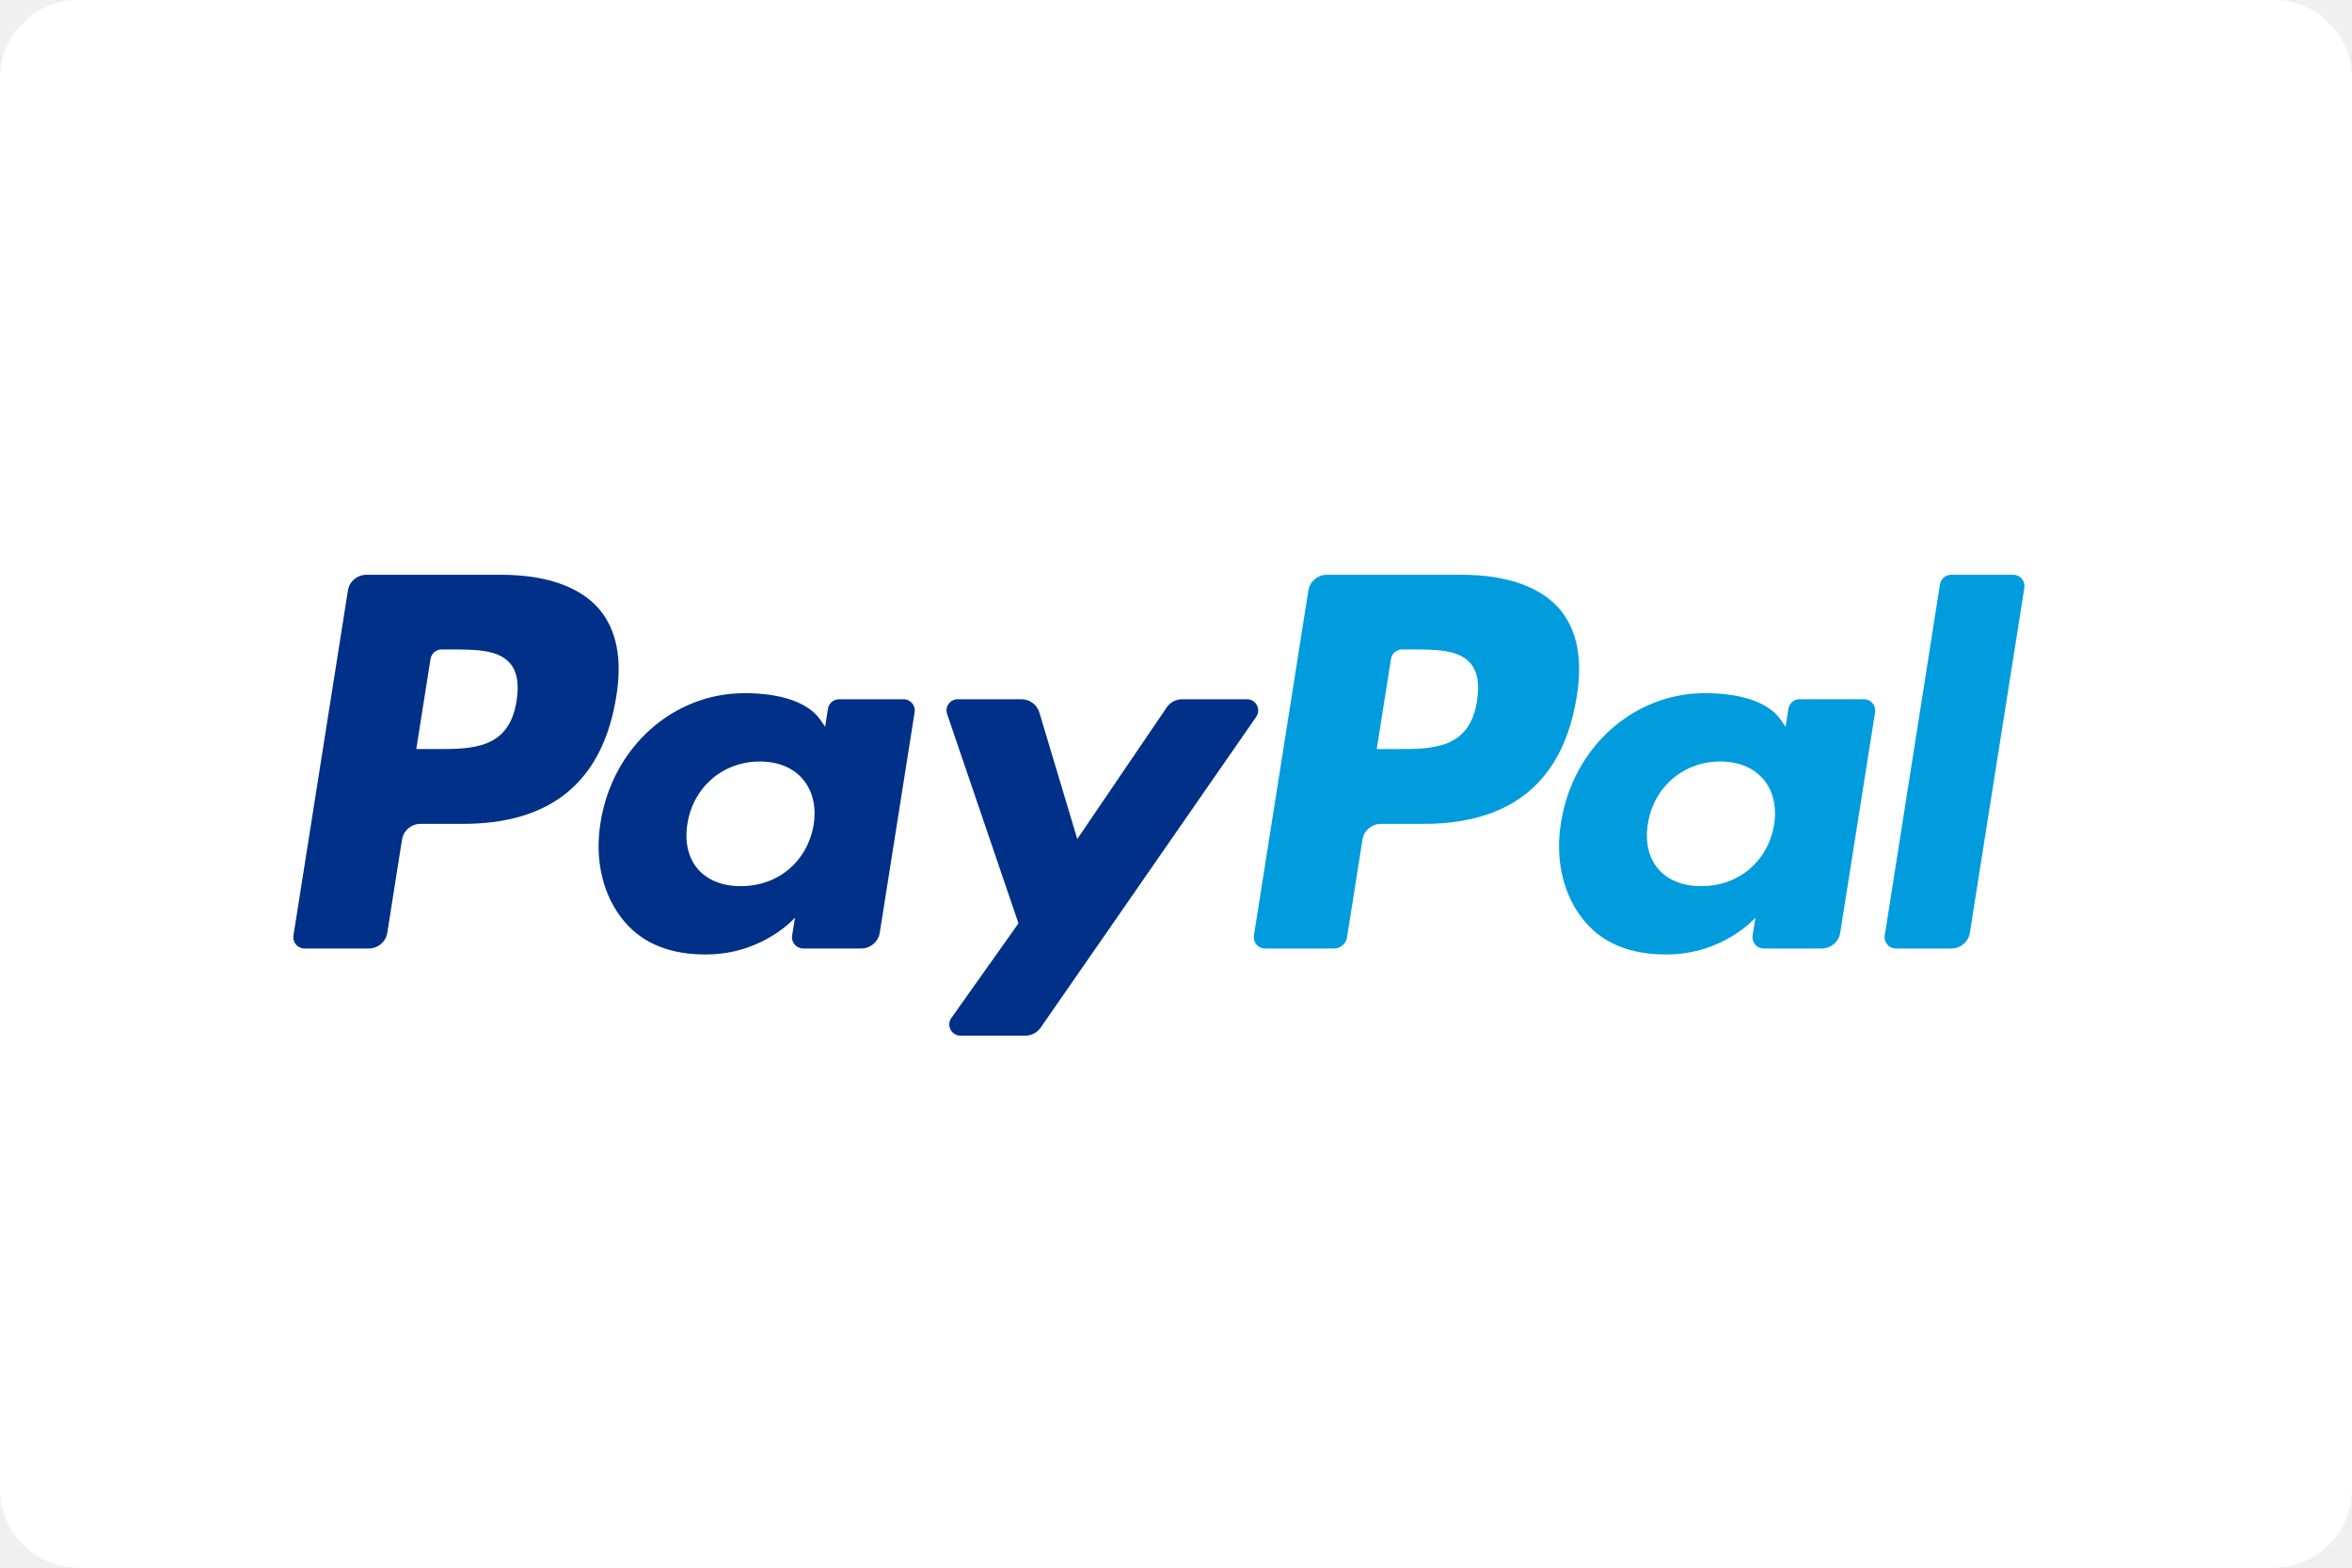
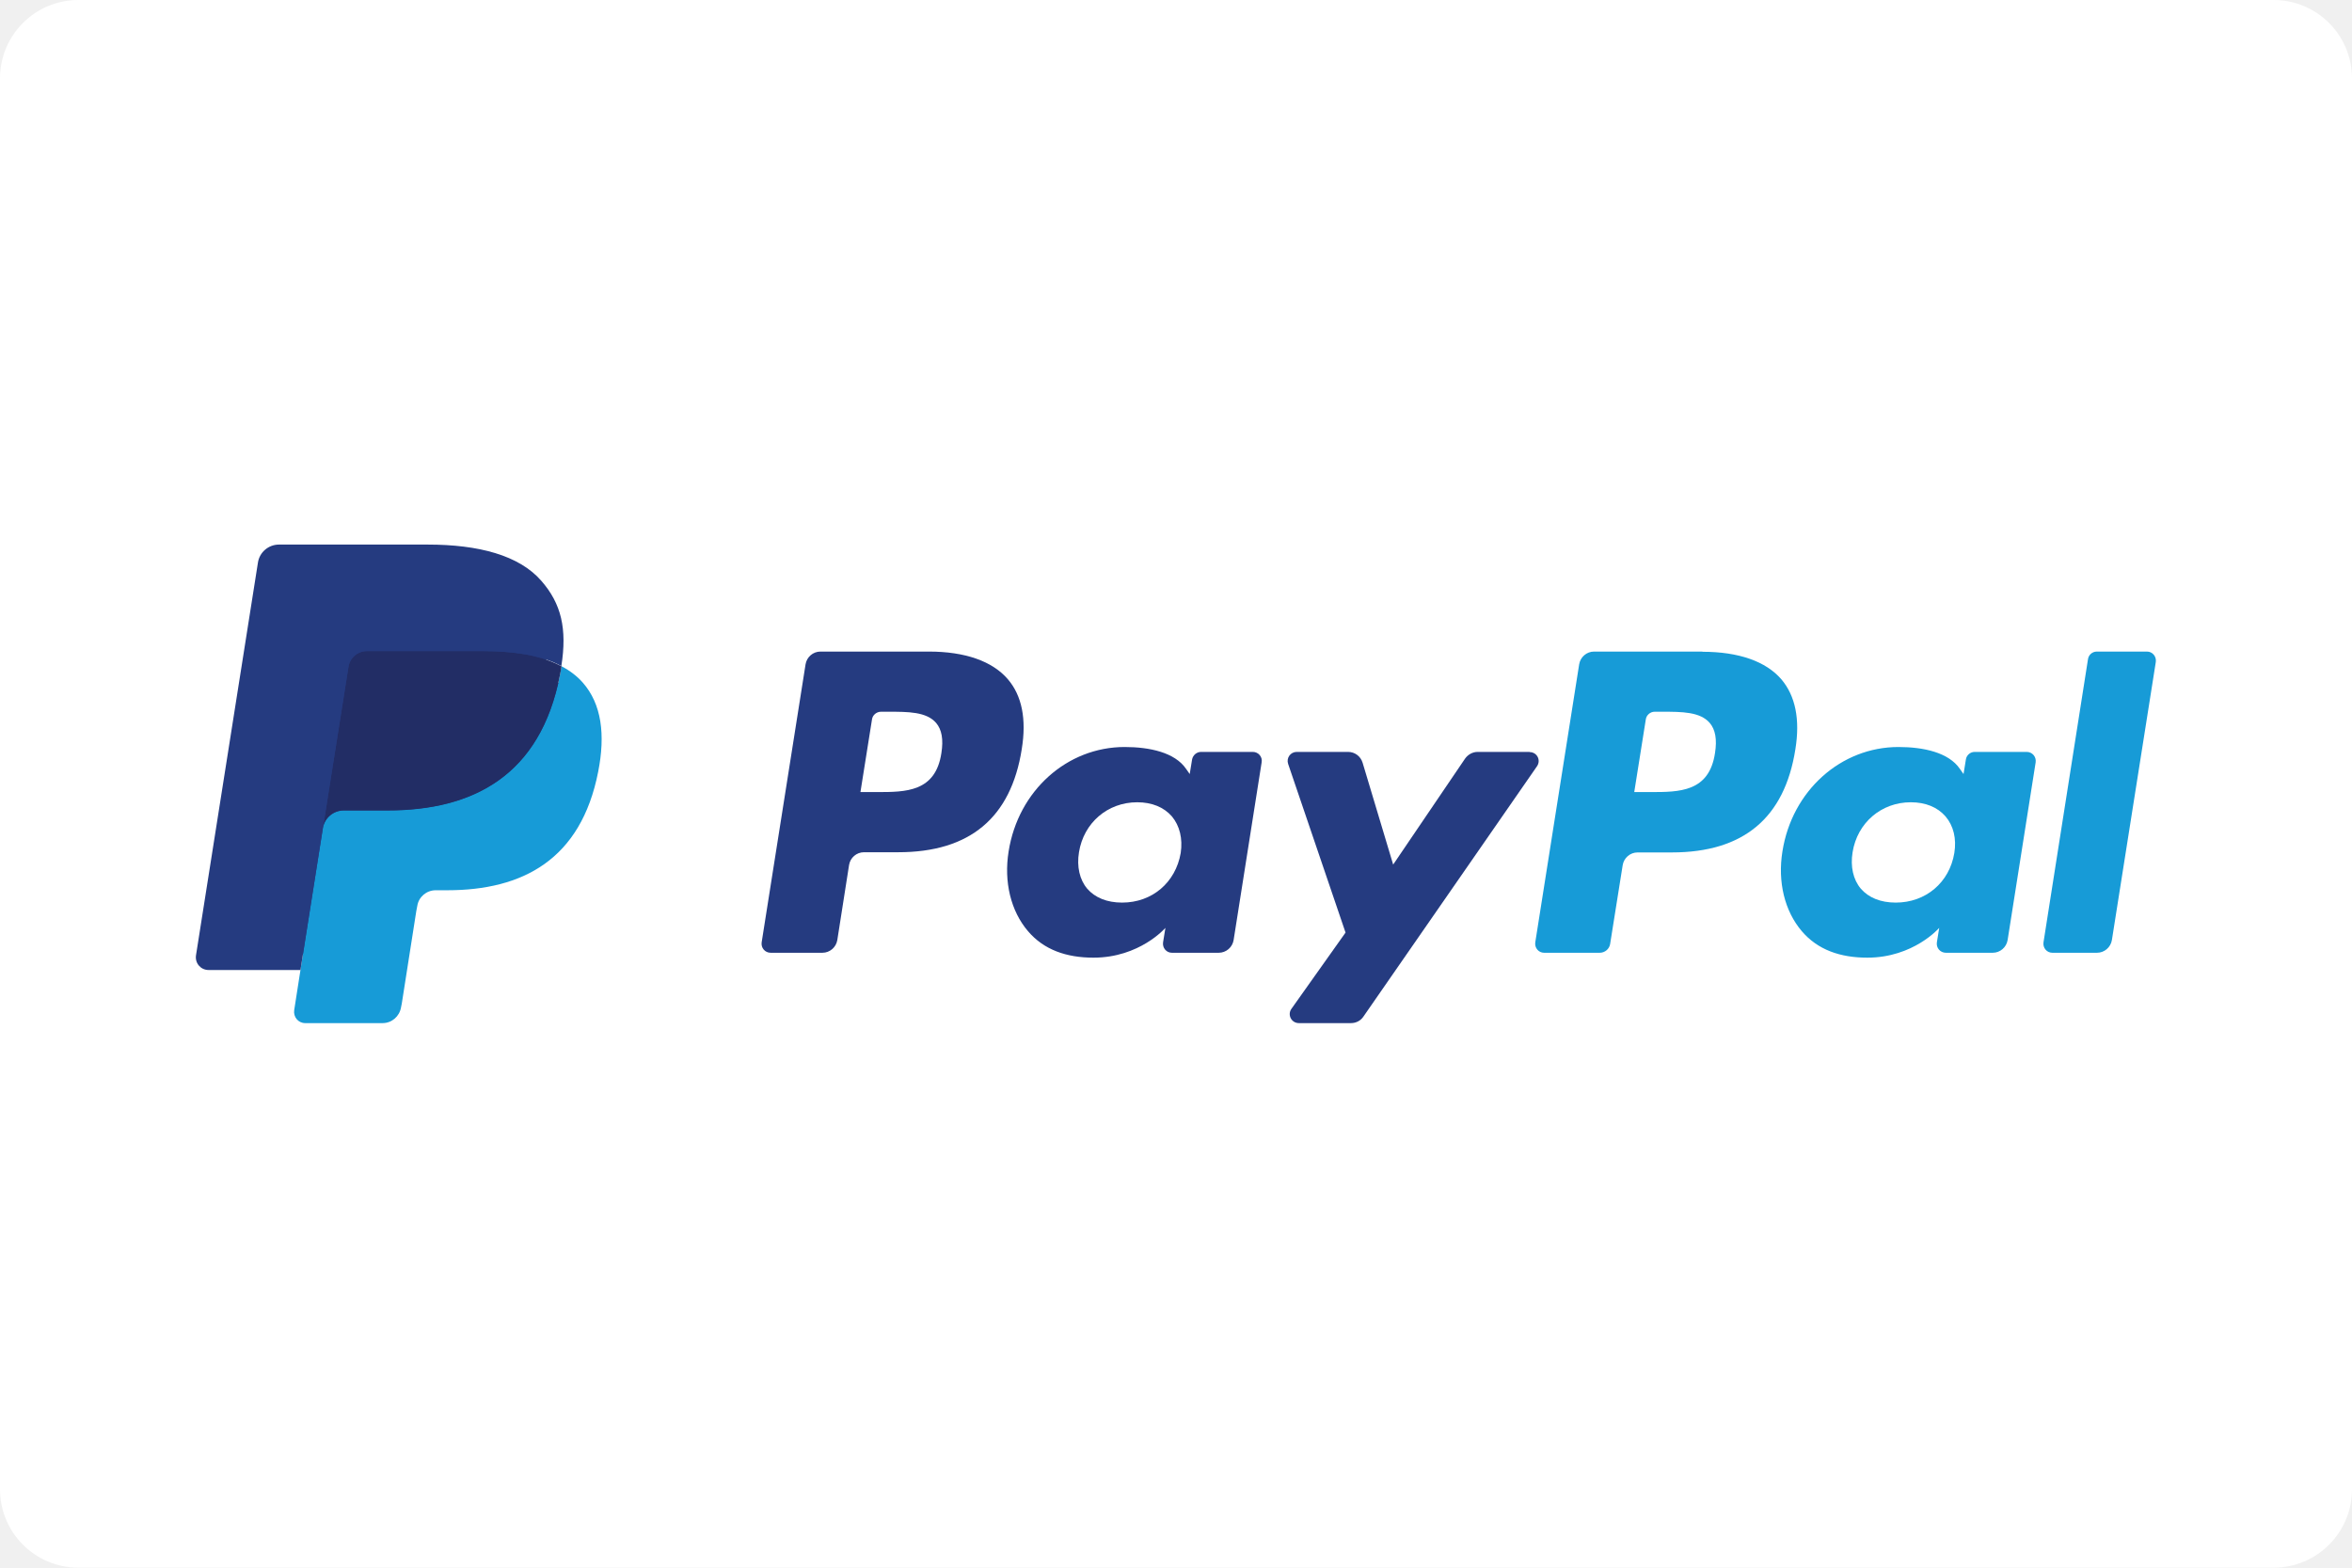
- <svg xmlns="http://www.w3.org/2000/svg" width="120px" height="80px" viewBox="0 0 120 80">
-   <g transform="translate(-36, -531) translate(36, 531)" fill="none" fill-rule="evenodd">
-     <rect fill="#FFF" width="120" height="80" rx="4" />
-     <path d="M75.359,41.972 C74.984,39.508 73.1,39.508 71.278,39.508 L70.242,39.508 L70.969,44.109 C71.013,44.387 71.253,44.591 71.534,44.591 L72.01,44.591 C73.25,44.591 74.421,44.591 75.025,43.886 C75.387,43.464 75.496,42.837 75.359,41.972 M74.566,48.402 L67.696,48.402 C67.226,48.402 66.826,48.06 66.753,47.597 L63.975,29.992 C63.92,29.645 64.189,29.331 64.54,29.331 L68.065,29.331 C68.394,29.331 68.674,29.57 68.725,29.894 L69.514,34.886 C69.586,35.349 69.987,35.691 70.456,35.691 L72.63,35.691 C77.156,35.691 79.768,37.879 80.45,42.217 C80.757,44.113 80.462,45.604 79.574,46.648 C78.597,47.795 76.865,48.402 74.566,48.402" fill="#009CDE" transform="translate(72.2677, 38.86661) scale(1, -1) translate(-72.2677, -38.86661)" />
-     <path d="M26.356,41.972 C25.981,39.508 24.097,39.508 22.275,39.508 L21.239,39.508 L21.966,44.109 C22.009,44.387 22.249,44.591 22.531,44.591 L23.007,44.591 C24.247,44.591 25.418,44.591 26.022,43.886 C26.384,43.464 26.493,42.837 26.356,41.972 M25.563,48.402 L18.693,48.402 C18.223,48.402 17.823,48.06 17.75,47.597 L14.972,29.992 C14.917,29.645 15.185,29.331 15.537,29.331 L18.818,29.331 C19.287,29.331 19.687,29.673 19.76,30.136 L20.511,34.886 C20.583,35.349 20.984,35.691 21.453,35.691 L23.627,35.691 C28.153,35.691 30.765,37.879 31.447,42.217 C31.754,44.113 31.459,45.604 30.571,46.648 C29.594,47.795 27.862,48.402 25.563,48.402" fill="#003087" transform="translate(23.26458, 38.86661) scale(1, -1) translate(-23.26458, -38.86661)" />
-     <path d="M41.514,41.999 C41.196,40.12 39.704,38.859 37.8,38.859 C36.846,38.859 36.082,39.166 35.591,39.747 C35.105,40.322 34.921,41.143 35.075,42.055 C35.371,43.918 36.888,45.219 38.762,45.219 C39.697,45.219 40.455,44.909 40.956,44.323 C41.46,43.733 41.658,42.908 41.514,41.999 M46.099,48.398 L42.809,48.398 C42.527,48.398 42.287,48.193 42.243,47.914 L42.098,46.995 L41.869,47.328 C41.156,48.361 39.567,48.707 37.982,48.707 C34.347,48.707 31.243,45.954 30.638,42.094 C30.324,40.168 30.77,38.328 31.864,37.043 C32.867,35.863 34.3,35.372 36.006,35.372 C38.937,35.372 40.561,37.252 40.561,37.252 L40.414,36.339 C40.359,35.992 40.628,35.678 40.98,35.678 L43.943,35.678 C44.413,35.678 44.812,36.018 44.886,36.482 L46.665,47.736 C46.72,48.083 46.45,48.398 46.099,48.398" fill="#003087" transform="translate(38.60584, 42.03978) scale(1, -1) translate(-38.60584, -42.03978)" />
-     <path d="M90.517,41.999 C90.199,40.12 88.707,38.859 86.803,38.859 C85.849,38.859 85.085,39.166 84.594,39.747 C84.107,40.322 83.925,41.143 84.079,42.055 C84.375,43.918 85.891,45.219 87.765,45.219 C88.7,45.219 89.458,44.909 89.959,44.323 C90.463,43.733 90.661,42.908 90.517,41.999 M95.102,48.398 L91.812,48.398 C91.53,48.398 91.29,48.193 91.246,47.914 L91.101,46.995 L90.871,47.328 C90.159,48.361 88.571,48.707 86.985,48.707 C83.351,48.707 80.246,45.954 79.642,42.094 C79.327,40.168 79.774,38.328 80.867,37.043 C81.87,35.863 83.303,35.372 85.01,35.372 C87.94,35.372 89.565,37.252 89.565,37.252 L89.418,36.339 C89.363,35.992 89.631,35.678 89.984,35.678 L92.946,35.678 C93.416,35.678 93.816,36.018 93.889,36.482 L95.668,47.736 C95.723,48.083 95.453,48.398 95.102,48.398" fill="#009CDE" transform="translate(87.60905, 42.03978) scale(1, -1) translate(-87.60905, -42.03978)" />
-     <path d="M63.621,52.851 L60.314,52.851 C59.998,52.851 59.702,52.694 59.525,52.432 L54.963,45.719 L53.03,52.17 C52.908,52.574 52.536,52.851 52.115,52.851 L48.865,52.851 C48.472,52.851 48.196,52.465 48.323,52.094 L51.963,41.414 L48.539,36.585 C48.27,36.206 48.541,35.682 49.006,35.682 L52.31,35.682 C52.622,35.682 52.916,35.835 53.095,36.092 L64.091,51.952 C64.354,52.332 64.083,52.851 63.621,52.851" fill="#003087" transform="translate(56.2428, 44.26651) scale(1, -1) translate(-56.2428, -44.26651)" />
-     <path d="M98.979,47.919 L96.16,29.993 C96.105,29.646 96.373,29.332 96.725,29.332 L99.561,29.332 C100.031,29.332 100.431,29.673 100.504,30.137 L103.284,47.741 C103.339,48.088 103.071,48.403 102.718,48.403 L99.545,48.403 C99.263,48.403 99.023,48.198 98.979,47.919" fill="#009CDE" transform="translate(99.72213, 38.86706) scale(1, -1) translate(-99.72213, -38.86706)" />
+ <svg xmlns="http://www.w3.org/2000/svg" id="Ebene_1" data-name="Ebene 1" width="120" height="80" viewBox="0 0 120 80">
+   <rect y="0" width="120" height="80" rx="4" ry="4" style="fill: #fff;" />
+   <g>
+     <path d="M47.39,33.25h-5.53c-.38,0-.7,.28-.76,.65l-2.24,14.19c-.04,.28,.17,.53,.46,.53h2.64c.38,0,.7-.28,.76-.65l.6-3.83c.06-.37,.38-.65,.76-.65h1.75c3.65,0,5.75-1.76,6.3-5.26,.25-1.53,.01-2.73-.71-3.57-.79-.92-2.18-1.41-4.03-1.41Zm.64,5.18c-.3,1.99-1.82,1.99-3.29,1.99h-.84l.59-3.71c.03-.22,.23-.39,.46-.39h.38c1,0,1.94,0,2.43,.57,.29,.34,.38,.84,.27,1.54Z" style="fill: #253b80;" />
+     <path d="M63.93,38.37h-2.65c-.23,0-.42,.17-.46,.39l-.12,.74-.19-.27c-.57-.83-1.85-1.11-3.13-1.11-2.93,0-5.43,2.22-5.92,5.33-.25,1.55,.11,3.04,.99,4.07,.81,.95,1.96,1.35,3.34,1.35,2.36,0,3.67-1.52,3.67-1.52l-.12,.74c-.04,.28,.17,.53,.45,.53h2.39c.38,0,.7-.28,.76-.65l1.43-9.07c.05-.28-.17-.53-.45-.53Zm-3.69,5.16c-.26,1.51-1.46,2.53-2.99,2.53-.77,0-1.38-.25-1.78-.71-.39-.46-.54-1.13-.42-1.86,.24-1.5,1.46-2.55,2.97-2.55,.75,0,1.36,.25,1.77,.72,.4,.48,.56,1.14,.45,1.87Z" style="fill: #253b80;" />
+     <path d="M78.05,38.37h-2.66c-.25,0-.49,.13-.64,.34l-3.67,5.41-1.56-5.2c-.1-.33-.4-.55-.74-.55h-2.62c-.32,0-.54,.31-.44,.61l2.93,8.61-2.76,3.89c-.22,.31,0,.73,.38,.73h2.66c.25,0,.49-.12,.63-.33l8.86-12.78c.21-.31,0-.72-.38-.72Z" style="fill: #253b80;" />
+     <path d="M86.86,33.25h-5.53c-.38,0-.7,.28-.76,.65l-2.24,14.19c-.04,.28,.17,.53,.45,.53h2.84c.26,0,.49-.19,.53-.45l.64-4.02c.06-.37,.38-.65,.76-.65h1.75c3.65,0,5.75-1.76,6.3-5.26,.25-1.53,0-2.73-.71-3.57-.79-.92-2.18-1.41-4.03-1.41Zm.64,5.18c-.3,1.99-1.82,1.99-3.29,1.99h-.83l.59-3.71c.03-.22,.23-.39,.45-.39h.38c1,0,1.94,0,2.43,.57,.29,.34,.38,.84,.27,1.54Z" style="fill: #179bd7;" />
+     <path d="M103.4,38.37h-2.65c-.23,0-.42,.17-.45,.39l-.12,.74-.19-.27c-.57-.83-1.85-1.11-3.13-1.11-2.93,0-5.43,2.22-5.92,5.33-.25,1.55,.11,3.04,.99,4.07,.81,.95,1.96,1.35,3.34,1.35,2.36,0,3.67-1.52,3.67-1.52l-.12,.74c-.04,.28,.17,.53,.46,.53h2.39c.38,0,.7-.28,.76-.65l1.43-9.07c.04-.28-.17-.53-.46-.53Zm-3.69,5.16c-.25,1.51-1.46,2.53-2.99,2.53-.77,0-1.38-.25-1.78-.71-.39-.46-.54-1.13-.42-1.86,.24-1.5,1.46-2.55,2.97-2.55,.75,0,1.36,.25,1.77,.72,.41,.48,.57,1.14,.45,1.87Z" style="fill: #179bd7;" />
+     <path d="M106.53,33.64l-2.27,14.45c-.04,.28,.17,.53,.45,.53h2.28c.38,0,.7-.28,.76-.65l2.24-14.19c.04-.28-.17-.53-.45-.53h-2.56c-.23,0-.42,.17-.45,.39Z" style="fill: #179bd7;" />
+     <path d="M15.88,51.38l.42-2.69-.94-.02h-4.5l3.13-19.83c0-.06,.04-.12,.09-.16,.05-.04,.11-.06,.17-.06h7.59c2.52,0,4.26,.52,5.17,1.56,.43,.49,.7,.99,.83,1.55,.14,.59,.14,1.29,0,2.14v.06s0,.55,0,.55l.43,.24c.36,.19,.64,.41,.86,.66,.36,.42,.6,.94,.7,1.57,.1,.64,.07,1.41-.1,2.28-.19,1-.51,1.87-.93,2.58-.39,.65-.89,1.2-1.48,1.62-.56,.4-1.23,.7-1.99,.9-.73,.19-1.57,.29-2.49,.29h-.59c-.42,0-.83,.15-1.15,.42-.32,.28-.54,.66-.6,1.07l-.04,.24-.75,4.74-.03,.17c0,.06-.02,.08-.05,.1-.02,.02-.05,.03-.08,.03h-3.65Z" style="fill: #253b80;" />
+     <path d="M28.65,33.99h0c-.02,.14-.05,.29-.08,.45-1,5.14-4.43,6.91-8.8,6.91h-2.23c-.53,0-.99,.39-1.07,.92h0l-1.14,7.23-.32,2.05c-.05,.35,.21,.66,.56,.66h3.95c.47,0,.86-.34,.94-.8l.04-.2,.74-4.72,.05-.26c.07-.46,.47-.8,.94-.8h.59c3.83,0,6.82-1.55,7.7-6.05,.37-1.88,.18-3.45-.79-4.55-.29-.33-.66-.61-1.08-.83Z" style="fill: #179bd7;" />
+     <path d="M27.6,33.58c-.15-.04-.31-.08-.47-.12-.16-.04-.33-.07-.5-.09-.6-.1-1.26-.14-1.96-.14h-5.95c-.15,0-.29,.03-.41,.09-.27,.13-.48,.39-.53,.71l-1.27,8.02-.04,.23c.08-.53,.53-.92,1.07-.92h2.23c4.37,0,7.8-1.78,8.8-6.91,.03-.15,.06-.3,.08-.45-.25-.13-.53-.25-.82-.35-.07-.02-.15-.05-.22-.07Z" style="fill: #222d65;" />
+     <path d="M17.78,34.02c.05-.32,.25-.58,.53-.71,.13-.06,.26-.09,.41-.09h5.95c.7,0,1.36,.05,1.96,.14,.17,.03,.34,.06,.5,.09,.16,.04,.32,.08,.47,.12,.08,.02,.15,.05,.22,.07,.3,.1,.57,.21,.82,.35,.3-1.9,0-3.19-1.03-4.36-1.13-1.29-3.18-1.84-5.79-1.84h-7.59c-.53,0-.99,.39-1.07,.92l-3.16,20.04c-.06,.4,.24,.75,.64,.75h4.69l1.18-7.46,1.27-8.02Z" style="fill: #253b80;" />
  </g>
</svg>
